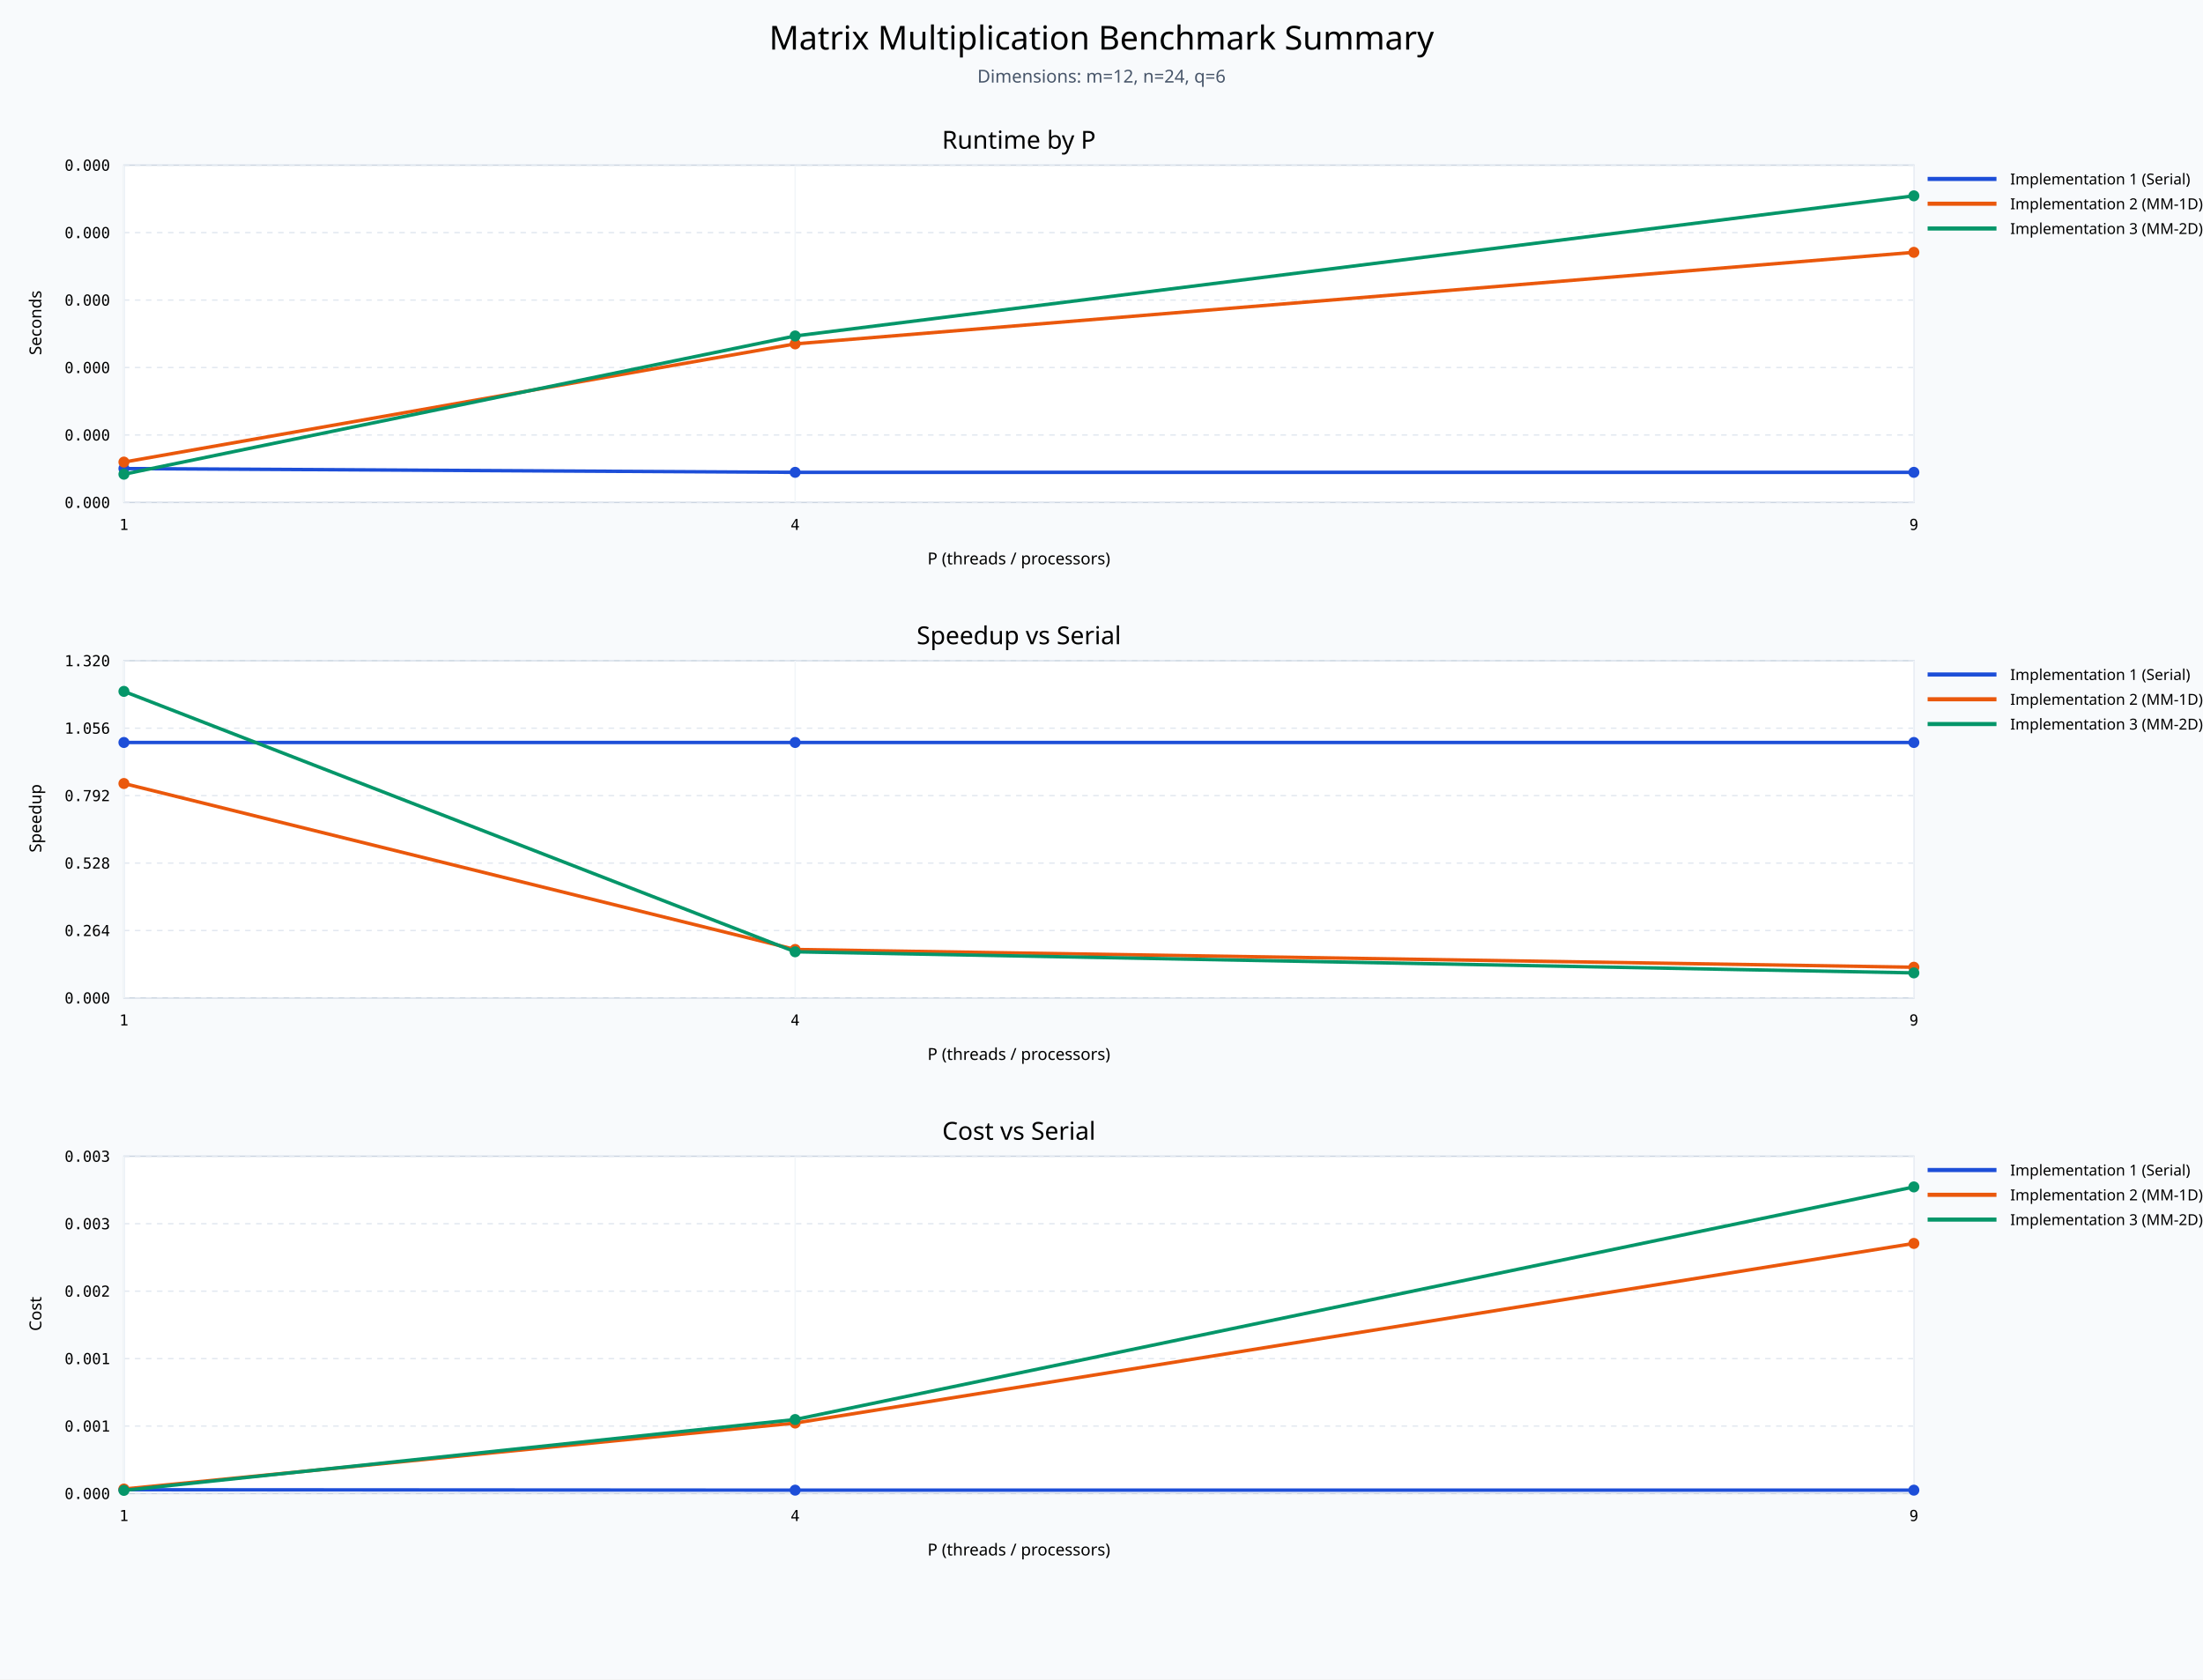
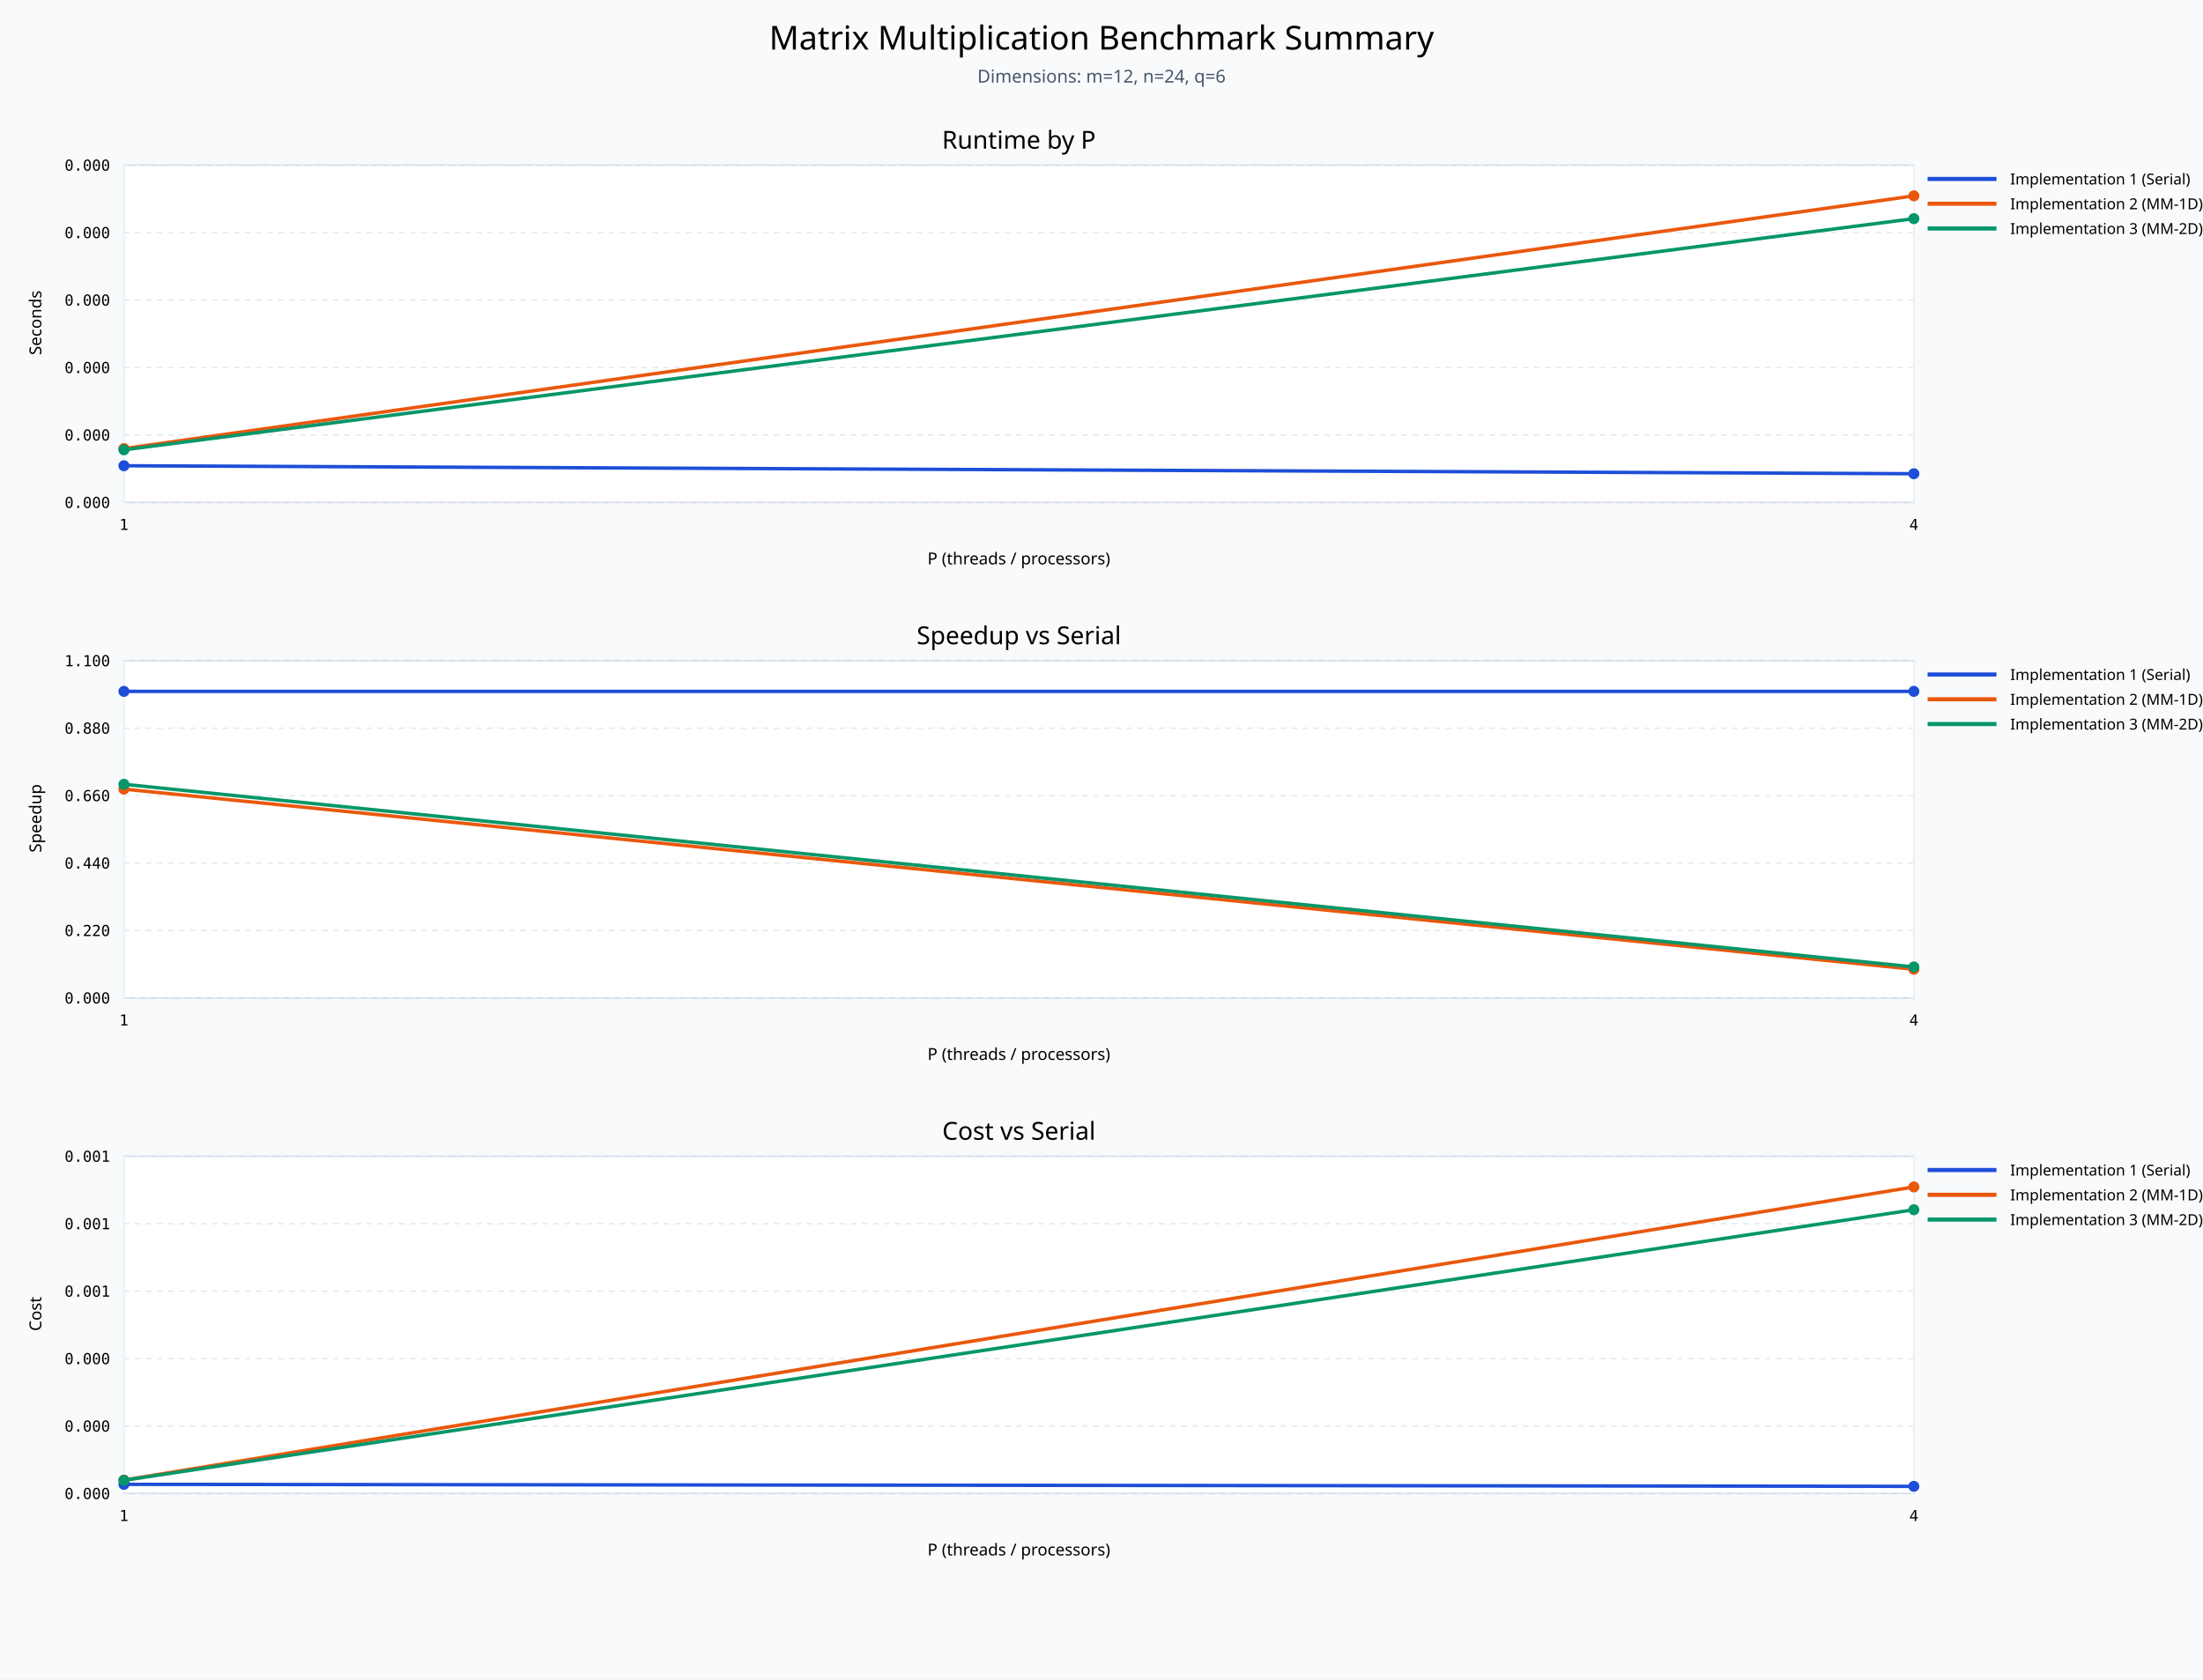
<svg xmlns="http://www.w3.org/2000/svg" width="1600" height="1220" viewBox="0 0 1600 1220">
  <rect width="100%" height="100%" fill="#f8fafc" />
  <text x="800" y="36" text-anchor="middle" font-size="24" font-family="sans-serif">Matrix Multiplication Benchmark Summary</text>
  <text x="800" y="60" text-anchor="middle" font-size="13" font-family="sans-serif" fill="#475569">Dimensions: m=12, n=24, q=6</text>
  <g>
    <text x="740" y="108" text-anchor="middle" font-size="18" font-family="sans-serif">Runtime by P</text>
    <rect x="90" y="120" width="1300" height="245" fill="#ffffff" stroke="#cbd5e1" />
    <line x1="90" y1="365" x2="1390" y2="365" stroke="#e2e8f0" stroke-dasharray="4,4" />
    <text x="80" y="369" text-anchor="end" font-size="11" font-family="monospace">0.000</text>
    <line x1="90.000" y1="316.000" x2="1390.000" y2="316.000" stroke="#e2e8f0" stroke-dasharray="4,4" />
    <text x="80.000" y="320.000" text-anchor="end" font-size="11" font-family="monospace">0.000</text>
    <line x1="90.000" y1="267.000" x2="1390.000" y2="267.000" stroke="#e2e8f0" stroke-dasharray="4,4" />
    <text x="80.000" y="271.000" text-anchor="end" font-size="11" font-family="monospace">0.000</text>
    <line x1="90.000" y1="218.000" x2="1390.000" y2="218.000" stroke="#e2e8f0" stroke-dasharray="4,4" />
    <text x="80.000" y="222.000" text-anchor="end" font-size="11" font-family="monospace">0.000</text>
    <line x1="90.000" y1="169.000" x2="1390.000" y2="169.000" stroke="#e2e8f0" stroke-dasharray="4,4" />
    <text x="80.000" y="173.000" text-anchor="end" font-size="11" font-family="monospace">0.000</text>
    <line x1="90.000" y1="120.000" x2="1390.000" y2="120.000" stroke="#e2e8f0" stroke-dasharray="4,4" />
    <text x="80.000" y="124.000" text-anchor="end" font-size="11" font-family="monospace">0.000</text>
    <line x1="90.000" y1="120.000" x2="90.000" y2="365.000" stroke="#f1f5f9" />
    <text x="90.000" y="385.000" text-anchor="middle" font-size="11" font-family="monospace">1</text>
-     <line x1="577.500" y1="120.000" x2="577.500" y2="365.000" stroke="#f1f5f9" />
-     <text x="577.500" y="385.000" text-anchor="middle" font-size="11" font-family="monospace">4</text>
    <line x1="1390.000" y1="120.000" x2="1390.000" y2="365.000" stroke="#f1f5f9" />
-     <text x="1390.000" y="385.000" text-anchor="middle" font-size="11" font-family="monospace">9</text>
+     <text x="1390.000" y="385.000" text-anchor="middle" font-size="11" font-family="monospace">4</text>
    <text x="740.000" y="410.000" text-anchor="middle" font-size="12" font-family="sans-serif">P (threads / processors)</text>
    <text x="38.000" y="242.500" transform="rotate(-90 30.000 242.500)" text-anchor="middle" font-size="12" font-family="sans-serif">Seconds</text>
-     <polyline fill="none" stroke="#1d4ed8" stroke-width="2.5" points="90,340.404 577.5,343.137 1390,343.137" />
-     <circle cx="90.000" cy="340.404" r="4" fill="#1d4ed8" />
-     <circle cx="577.500" cy="343.137" r="4" fill="#1d4ed8" />
-     <circle cx="1390.000" cy="343.137" r="4" fill="#1d4ed8" />
+     <polyline fill="none" stroke="#1d4ed8" stroke-width="2.5" points="90,338.361 1390,344.152" />
+     <circle cx="90.000" cy="338.361" r="4" fill="#1d4ed8" />
+     <circle cx="1390.000" cy="344.152" r="4" fill="#1d4ed8" />
    <line x1="1400.000" y1="130.000" x2="1450.000" y2="130.000" stroke="#1d4ed8" stroke-width="3" />
    <text x="1460.000" y="134.000" font-size="11" font-family="sans-serif">Implementation 1 (Serial)</text>
-     <polyline fill="none" stroke="#ea580c" stroke-width="2.5" points="90,335.699 577.5,249.815 1390,183.316" />
-     <circle cx="90.000" cy="335.699" r="4" fill="#ea580c" />
-     <circle cx="577.500" cy="249.815" r="4" fill="#ea580c" />
-     <circle cx="1390.000" cy="183.316" r="4" fill="#ea580c" />
+     <polyline fill="none" stroke="#ea580c" stroke-width="2.5" points="90,325.893 1390,142.273" />
+     <circle cx="90.000" cy="325.893" r="4" fill="#ea580c" />
+     <circle cx="1390.000" cy="142.273" r="4" fill="#ea580c" />
    <line x1="1400.000" y1="148.000" x2="1450.000" y2="148.000" stroke="#ea580c" stroke-width="3" />
    <text x="1460.000" y="152.000" font-size="11" font-family="sans-serif">Implementation 2 (MM-1D)</text>
-     <polyline fill="none" stroke="#059669" stroke-width="2.5" points="90,344.504 577.5,244.071 1390,142.273" />
-     <circle cx="90.000" cy="344.504" r="4" fill="#059669" />
-     <circle cx="577.500" cy="244.071" r="4" fill="#059669" />
-     <circle cx="1390.000" cy="142.273" r="4" fill="#059669" />
+     <polyline fill="none" stroke="#059669" stroke-width="2.5" points="90,326.779 1390,158.839" />
+     <circle cx="90.000" cy="326.779" r="4" fill="#059669" />
+     <circle cx="1390.000" cy="158.839" r="4" fill="#059669" />
    <line x1="1400.000" y1="166.000" x2="1450.000" y2="166.000" stroke="#059669" stroke-width="3" />
    <text x="1460.000" y="170.000" font-size="11" font-family="sans-serif">Implementation 3 (MM-2D)</text>
  </g>
  <g>
    <text x="740.000" y="468.000" text-anchor="middle" font-size="18" font-family="sans-serif">Speedup vs Serial</text>
    <rect x="90.000" y="480.000" width="1300.000" height="245.000" fill="#ffffff" stroke="#cbd5e1" />
    <line x1="90.000" y1="725.000" x2="1390.000" y2="725.000" stroke="#e2e8f0" stroke-dasharray="4,4" />
    <text x="80.000" y="729.000" text-anchor="end" font-size="11" font-family="monospace">0.000</text>
    <line x1="90.000" y1="676.000" x2="1390.000" y2="676.000" stroke="#e2e8f0" stroke-dasharray="4,4" />
-     <text x="80.000" y="680.000" text-anchor="end" font-size="11" font-family="monospace">0.264</text>
+     <text x="80.000" y="680.000" text-anchor="end" font-size="11" font-family="monospace">0.220</text>
    <line x1="90.000" y1="627.000" x2="1390.000" y2="627.000" stroke="#e2e8f0" stroke-dasharray="4,4" />
-     <text x="80.000" y="631.000" text-anchor="end" font-size="11" font-family="monospace">0.528</text>
+     <text x="80.000" y="631.000" text-anchor="end" font-size="11" font-family="monospace">0.440</text>
    <line x1="90.000" y1="578.000" x2="1390.000" y2="578.000" stroke="#e2e8f0" stroke-dasharray="4,4" />
-     <text x="80.000" y="582.000" text-anchor="end" font-size="11" font-family="monospace">0.792</text>
+     <text x="80.000" y="582.000" text-anchor="end" font-size="11" font-family="monospace">0.660</text>
    <line x1="90.000" y1="529.000" x2="1390.000" y2="529.000" stroke="#e2e8f0" stroke-dasharray="4,4" />
-     <text x="80.000" y="533.000" text-anchor="end" font-size="11" font-family="monospace">1.056</text>
+     <text x="80.000" y="533.000" text-anchor="end" font-size="11" font-family="monospace">0.880</text>
    <line x1="90.000" y1="480.000" x2="1390.000" y2="480.000" stroke="#e2e8f0" stroke-dasharray="4,4" />
-     <text x="80.000" y="484.000" text-anchor="end" font-size="11" font-family="monospace">1.320</text>
+     <text x="80.000" y="484.000" text-anchor="end" font-size="11" font-family="monospace">1.100</text>
    <line x1="90.000" y1="480.000" x2="90.000" y2="725.000" stroke="#f1f5f9" />
    <text x="90.000" y="745.000" text-anchor="middle" font-size="11" font-family="monospace">1</text>
-     <line x1="577.500" y1="480.000" x2="577.500" y2="725.000" stroke="#f1f5f9" />
-     <text x="577.500" y="745.000" text-anchor="middle" font-size="11" font-family="monospace">4</text>
    <line x1="1390.000" y1="480.000" x2="1390.000" y2="725.000" stroke="#f1f5f9" />
-     <text x="1390.000" y="745.000" text-anchor="middle" font-size="11" font-family="monospace">9</text>
+     <text x="1390.000" y="745.000" text-anchor="middle" font-size="11" font-family="monospace">4</text>
    <text x="740.000" y="770.000" text-anchor="middle" font-size="12" font-family="sans-serif">P (threads / processors)</text>
    <text x="38.000" y="602.500" transform="rotate(-90 30.000 602.500)" text-anchor="middle" font-size="12" font-family="sans-serif">Speedup</text>
-     <polyline fill="none" stroke="#1d4ed8" stroke-width="2.5" points="90,539.394 577.5,539.394 1390,539.394" />
-     <circle cx="90.000" cy="539.394" r="4" fill="#1d4ed8" />
-     <circle cx="577.500" cy="539.394" r="4" fill="#1d4ed8" />
-     <circle cx="1390.000" cy="539.394" r="4" fill="#1d4ed8" />
+     <polyline fill="none" stroke="#1d4ed8" stroke-width="2.5" points="90,502.273 1390,502.273" />
+     <circle cx="90.000" cy="502.273" r="4" fill="#1d4ed8" />
+     <circle cx="1390.000" cy="502.273" r="4" fill="#1d4ed8" />
    <line x1="1400.000" y1="490.000" x2="1450.000" y2="490.000" stroke="#1d4ed8" stroke-width="3" />
    <text x="1460.000" y="494.000" font-size="11" font-family="sans-serif">Implementation 1 (Serial)</text>
-     <polyline fill="none" stroke="#ea580c" stroke-width="2.5" points="90,569.201 577.5,689.771 1390,702.665" />
-     <circle cx="90.000" cy="569.201" r="4" fill="#ea580c" />
-     <circle cx="577.500" cy="689.771" r="4" fill="#ea580c" />
-     <circle cx="1390.000" cy="702.665" r="4" fill="#ea580c" />
+     <polyline fill="none" stroke="#ea580c" stroke-width="2.5" points="90,573.283 1390,704.152" />
+     <circle cx="90.000" cy="573.283" r="4" fill="#ea580c" />
+     <circle cx="1390.000" cy="704.152" r="4" fill="#ea580c" />
    <line x1="1400.000" y1="508.000" x2="1450.000" y2="508.000" stroke="#ea580c" stroke-width="3" />
    <text x="1460.000" y="512.000" font-size="11" font-family="sans-serif">Implementation 2 (MM-1D)</text>
-     <polyline fill="none" stroke="#059669" stroke-width="2.5" points="90,502.273 577.5,691.444 1390,706.781" />
-     <circle cx="90.000" cy="502.273" r="4" fill="#059669" />
-     <circle cx="577.500" cy="691.444" r="4" fill="#059669" />
-     <circle cx="1390.000" cy="706.781" r="4" fill="#059669" />
+     <polyline fill="none" stroke="#059669" stroke-width="2.5" points="90,569.766 1390,702.477" />
+     <circle cx="90.000" cy="569.766" r="4" fill="#059669" />
+     <circle cx="1390.000" cy="702.477" r="4" fill="#059669" />
    <line x1="1400.000" y1="526.000" x2="1450.000" y2="526.000" stroke="#059669" stroke-width="3" />
    <text x="1460.000" y="530.000" font-size="11" font-family="sans-serif">Implementation 3 (MM-2D)</text>
  </g>
  <g>
    <text x="740.000" y="828.000" text-anchor="middle" font-size="18" font-family="sans-serif">Cost vs Serial</text>
    <rect x="90.000" y="840.000" width="1300.000" height="245.000" fill="#ffffff" stroke="#cbd5e1" />
    <line x1="90.000" y1="1085.000" x2="1390.000" y2="1085.000" stroke="#e2e8f0" stroke-dasharray="4,4" />
    <text x="80.000" y="1089.000" text-anchor="end" font-size="11" font-family="monospace">0.000</text>
    <line x1="90.000" y1="1036.000" x2="1390.000" y2="1036.000" stroke="#e2e8f0" stroke-dasharray="4,4" />
-     <text x="80.000" y="1040.000" text-anchor="end" font-size="11" font-family="monospace">0.001</text>
+     <text x="80.000" y="1040.000" text-anchor="end" font-size="11" font-family="monospace">0.000</text>
    <line x1="90.000" y1="987.000" x2="1390.000" y2="987.000" stroke="#e2e8f0" stroke-dasharray="4,4" />
-     <text x="80.000" y="991.000" text-anchor="end" font-size="11" font-family="monospace">0.001</text>
+     <text x="80.000" y="991.000" text-anchor="end" font-size="11" font-family="monospace">0.000</text>
    <line x1="90.000" y1="938.000" x2="1390.000" y2="938.000" stroke="#e2e8f0" stroke-dasharray="4,4" />
-     <text x="80.000" y="942.000" text-anchor="end" font-size="11" font-family="monospace">0.002</text>
+     <text x="80.000" y="942.000" text-anchor="end" font-size="11" font-family="monospace">0.001</text>
    <line x1="90.000" y1="889.000" x2="1390.000" y2="889.000" stroke="#e2e8f0" stroke-dasharray="4,4" />
-     <text x="80.000" y="893.000" text-anchor="end" font-size="11" font-family="monospace">0.003</text>
+     <text x="80.000" y="893.000" text-anchor="end" font-size="11" font-family="monospace">0.001</text>
    <line x1="90.000" y1="840.000" x2="1390.000" y2="840.000" stroke="#e2e8f0" stroke-dasharray="4,4" />
-     <text x="80.000" y="844.000" text-anchor="end" font-size="11" font-family="monospace">0.003</text>
+     <text x="80.000" y="844.000" text-anchor="end" font-size="11" font-family="monospace">0.001</text>
    <line x1="90.000" y1="840.000" x2="90.000" y2="1085.000" stroke="#f1f5f9" />
    <text x="90.000" y="1105.000" text-anchor="middle" font-size="11" font-family="monospace">1</text>
-     <line x1="577.500" y1="840.000" x2="577.500" y2="1085.000" stroke="#f1f5f9" />
-     <text x="577.500" y="1105.000" text-anchor="middle" font-size="11" font-family="monospace">4</text>
    <line x1="1390.000" y1="840.000" x2="1390.000" y2="1085.000" stroke="#f1f5f9" />
-     <text x="1390.000" y="1105.000" text-anchor="middle" font-size="11" font-family="monospace">9</text>
+     <text x="1390.000" y="1105.000" text-anchor="middle" font-size="11" font-family="monospace">4</text>
    <text x="740.000" y="1130.000" text-anchor="middle" font-size="12" font-family="sans-serif">P (threads / processors)</text>
    <text x="38.000" y="962.500" transform="rotate(-90 30.000 962.500)" text-anchor="middle" font-size="12" font-family="sans-serif">Cost</text>
-     <polyline fill="none" stroke="#1d4ed8" stroke-width="2.5" points="90,1082.27 577.5,1082.57 1390,1082.57" />
-     <circle cx="90.000" cy="1082.267" r="4" fill="#1d4ed8" />
-     <circle cx="577.500" cy="1082.571" r="4" fill="#1d4ed8" />
-     <circle cx="1390.000" cy="1082.571" r="4" fill="#1d4ed8" />
+     <polyline fill="none" stroke="#1d4ed8" stroke-width="2.5" points="90,1078.34 1390,1079.79" />
+     <circle cx="90.000" cy="1078.340" r="4" fill="#1d4ed8" />
+     <circle cx="1390.000" cy="1079.788" r="4" fill="#1d4ed8" />
    <line x1="1400.000" y1="850.000" x2="1450.000" y2="850.000" stroke="#1d4ed8" stroke-width="3" />
    <text x="1460.000" y="854.000" font-size="11" font-family="sans-serif">Implementation 1 (Serial)</text>
-     <polyline fill="none" stroke="#ea580c" stroke-width="2.5" points="90,1081.74 577.5,1033.81 1390,903.316" />
-     <circle cx="90.000" cy="1081.744" r="4" fill="#ea580c" />
-     <circle cx="577.500" cy="1033.807" r="4" fill="#ea580c" />
-     <circle cx="1390.000" cy="903.316" r="4" fill="#ea580c" />
+     <polyline fill="none" stroke="#ea580c" stroke-width="2.5" points="90,1075.22 1390,862.273" />
+     <circle cx="90.000" cy="1075.223" r="4" fill="#ea580c" />
+     <circle cx="1390.000" cy="862.273" r="4" fill="#ea580c" />
    <line x1="1400.000" y1="868.000" x2="1450.000" y2="868.000" stroke="#ea580c" stroke-width="3" />
    <text x="1460.000" y="872.000" font-size="11" font-family="sans-serif">Implementation 2 (MM-1D)</text>
-     <polyline fill="none" stroke="#059669" stroke-width="2.5" points="90,1082.72 577.5,1031.25 1390,862.273" />
-     <circle cx="90.000" cy="1082.723" r="4" fill="#059669" />
-     <circle cx="577.500" cy="1031.254" r="4" fill="#059669" />
-     <circle cx="1390.000" cy="862.273" r="4" fill="#059669" />
+     <polyline fill="none" stroke="#059669" stroke-width="2.5" points="90,1075.44 1390,878.839" />
+     <circle cx="90.000" cy="1075.445" r="4" fill="#059669" />
+     <circle cx="1390.000" cy="878.839" r="4" fill="#059669" />
    <line x1="1400.000" y1="886.000" x2="1450.000" y2="886.000" stroke="#059669" stroke-width="3" />
    <text x="1460.000" y="890.000" font-size="11" font-family="sans-serif">Implementation 3 (MM-2D)</text>
  </g>
</svg>
